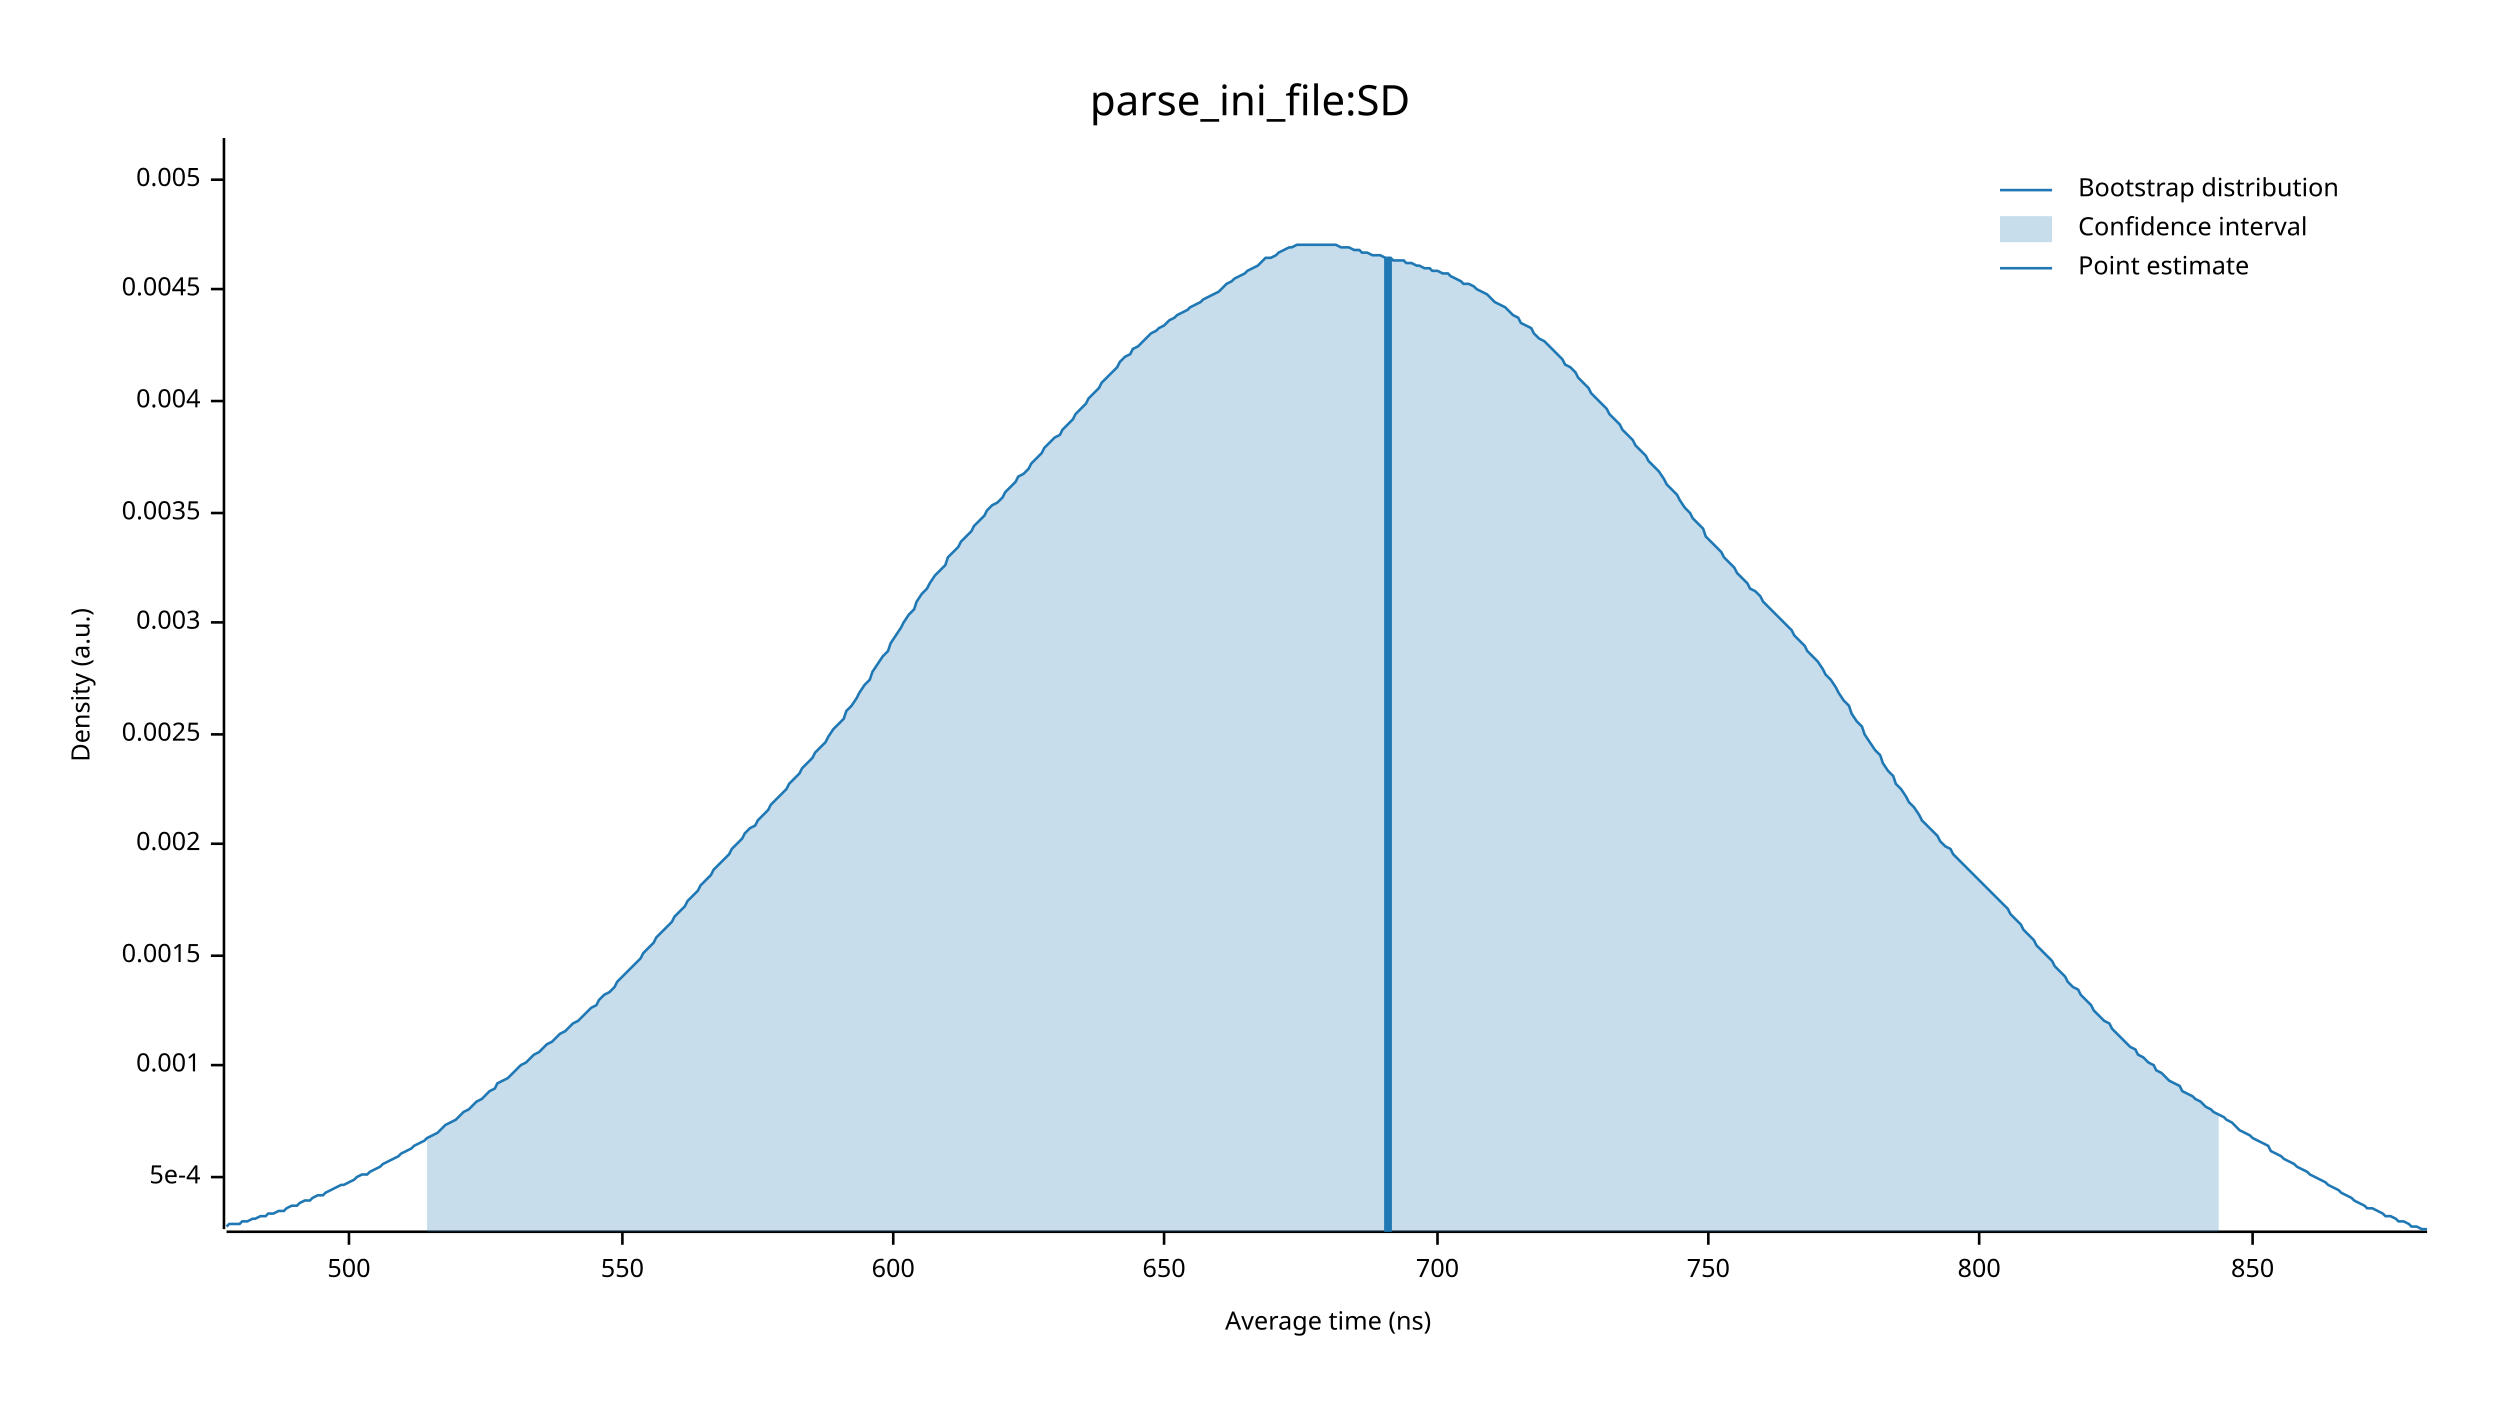
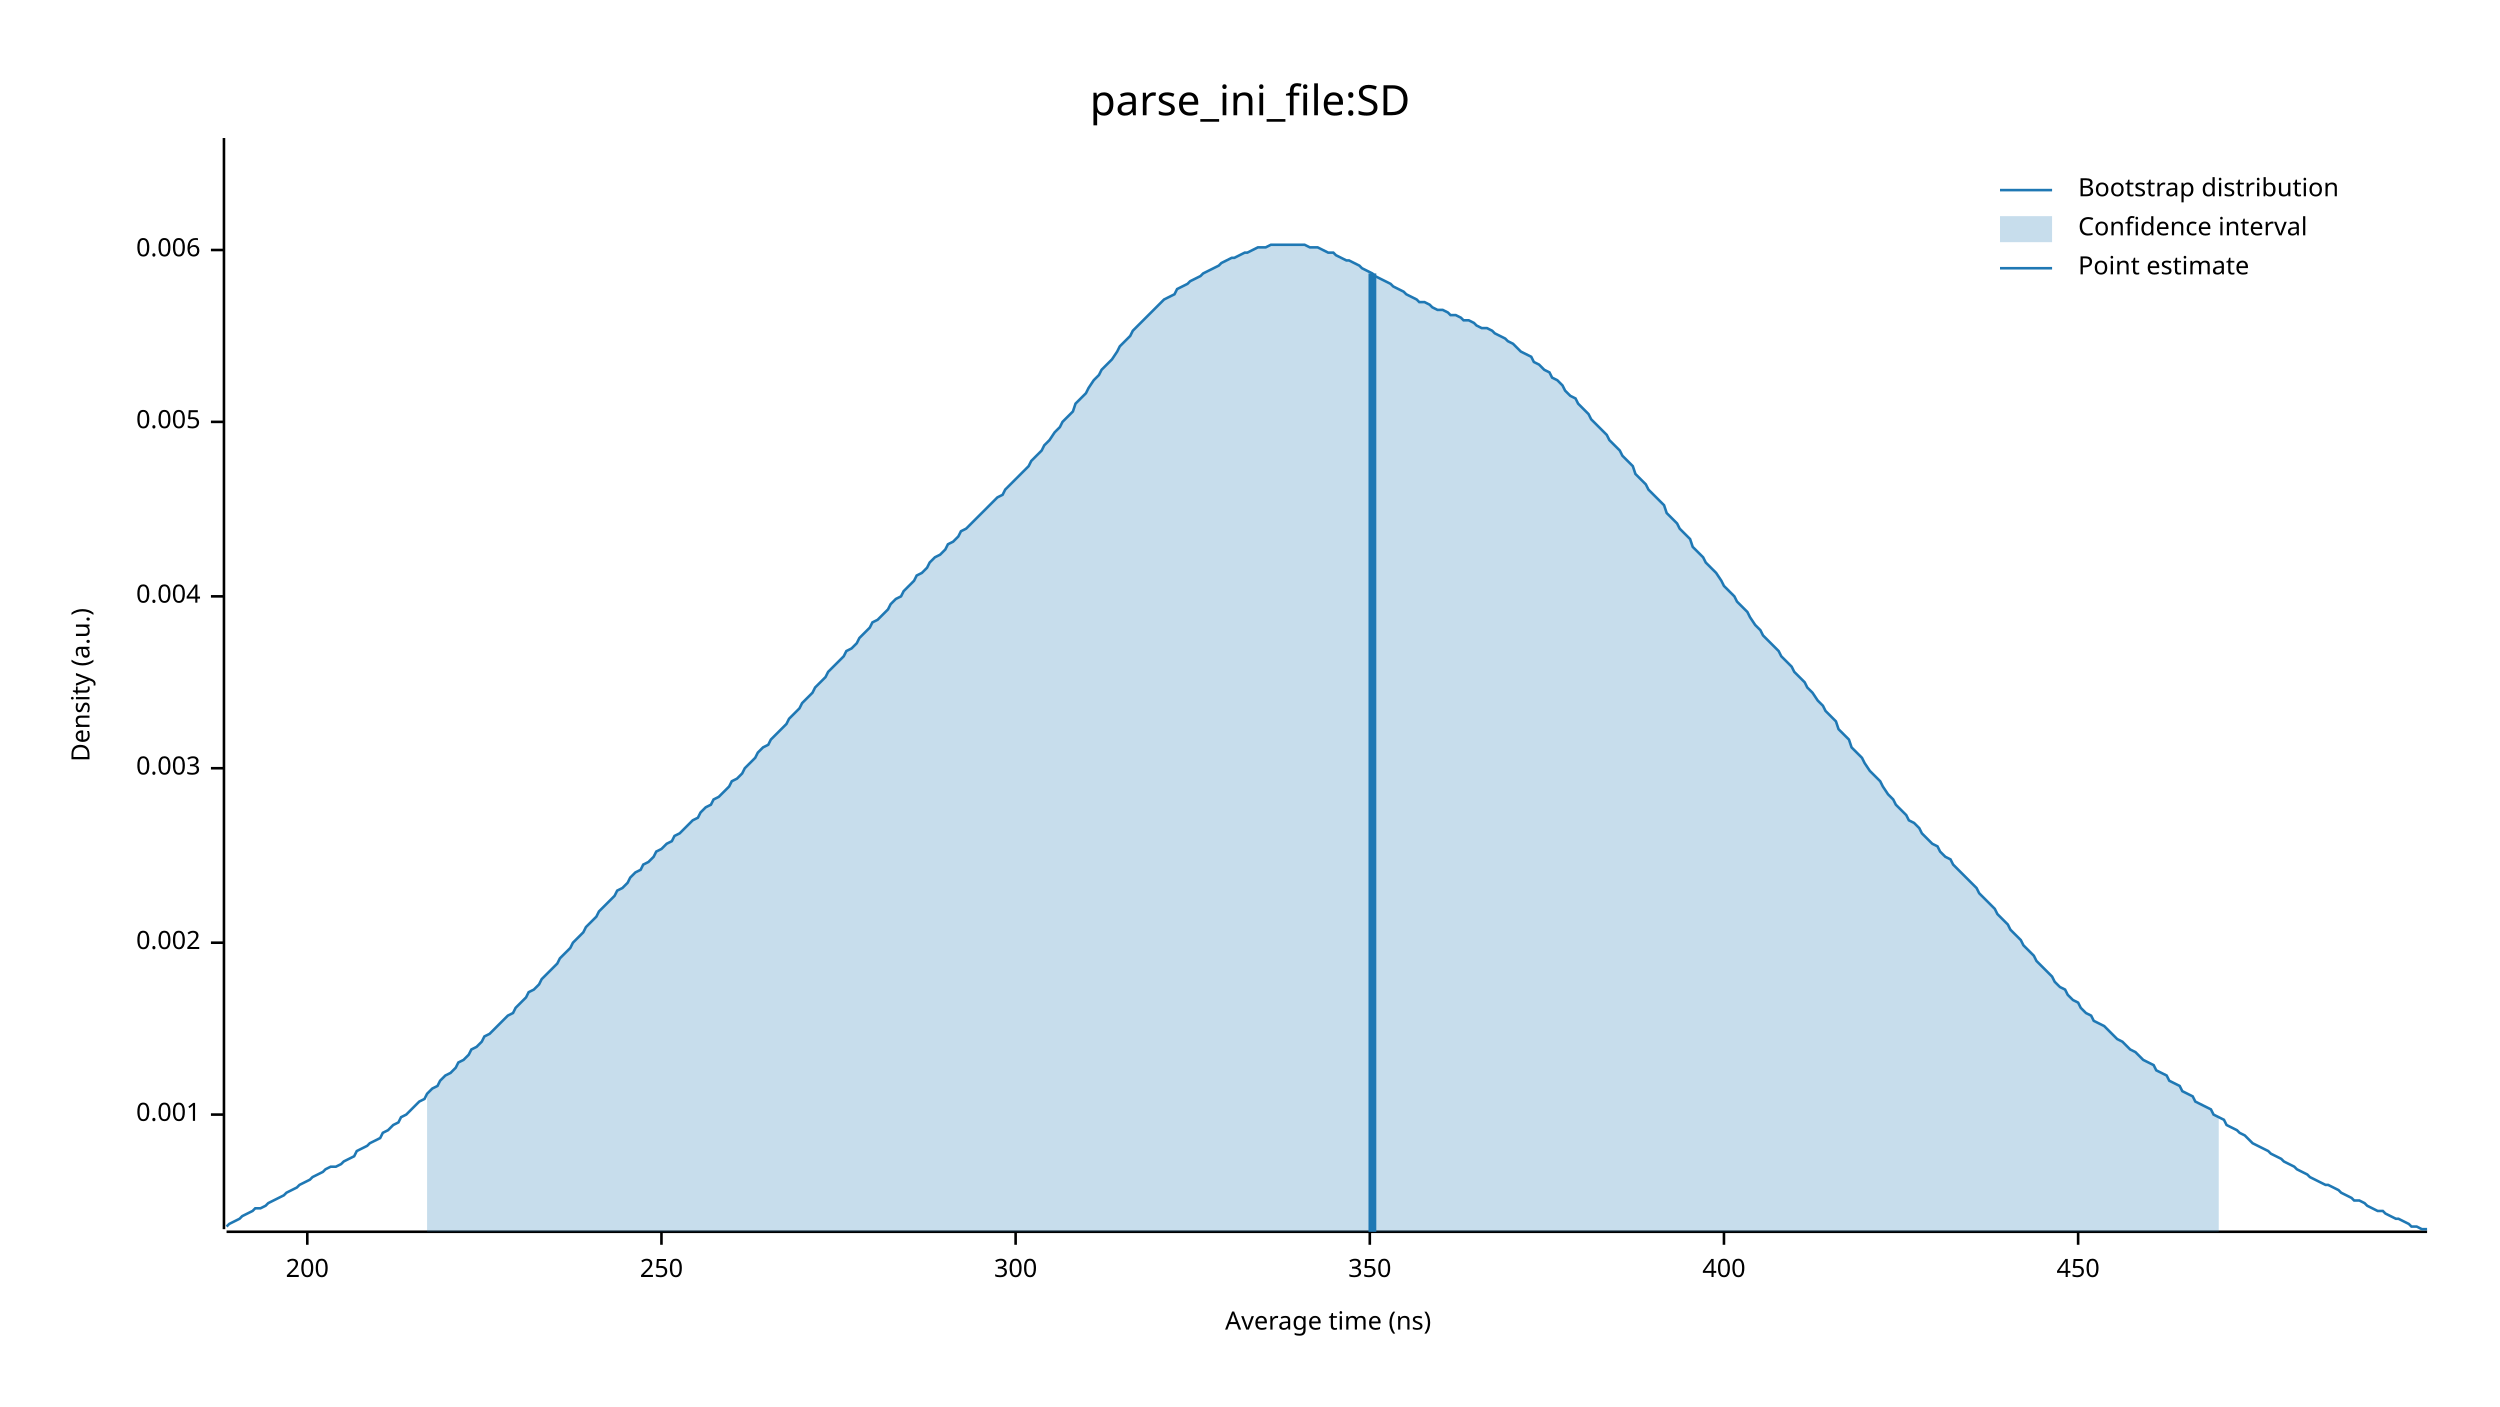
<svg xmlns="http://www.w3.org/2000/svg" width="960" height="540" viewBox="0 0 960 540">
  <text x="480" y="32" dy="0.76em" text-anchor="middle" font-family="sans-serif" font-size="16.129" opacity="1" fill="#000000">
parse_ini_file:SD
</text>
  <text x="27" y="263" dy="0.76em" text-anchor="middle" font-family="sans-serif" font-size="9.677" opacity="1" fill="#000000" transform="rotate(270, 27, 263)">
Density (a.u.)
</text>
  <text x="510" y="513" dy="-0.5ex" text-anchor="middle" font-family="sans-serif" font-size="9.677" opacity="1" fill="#000000">
Average time (ns)
</text>
  <polyline fill="none" opacity="1" stroke="#000000" stroke-width="1" points="86,53 86,472 " />
-   <text x="77" y="452" dy="0.5ex" text-anchor="end" font-family="sans-serif" font-size="9.677" opacity="1" fill="#000000">
- 5e-4
- </text>
-   <polyline fill="none" opacity="1" stroke="#000000" stroke-width="1" points="81,452 86,452 " />
-   <text x="77" y="409" dy="0.5ex" text-anchor="end" font-family="sans-serif" font-size="9.677" opacity="1" fill="#000000">
+   <text x="77" y="428" dy="0.5ex" text-anchor="end" font-family="sans-serif" font-size="9.677" opacity="1" fill="#000000">
0.001
</text>
-   <polyline fill="none" opacity="1" stroke="#000000" stroke-width="1" points="81,409 86,409 " />
-   <text x="77" y="367" dy="0.5ex" text-anchor="end" font-family="sans-serif" font-size="9.677" opacity="1" fill="#000000">
- 0.0015
- </text>
-   <polyline fill="none" opacity="1" stroke="#000000" stroke-width="1" points="81,367 86,367 " />
-   <text x="77" y="324" dy="0.5ex" text-anchor="end" font-family="sans-serif" font-size="9.677" opacity="1" fill="#000000">
+   <polyline fill="none" opacity="1" stroke="#000000" stroke-width="1" points="81,428 86,428 " />
+   <text x="77" y="362" dy="0.5ex" text-anchor="end" font-family="sans-serif" font-size="9.677" opacity="1" fill="#000000">
0.002
</text>
-   <polyline fill="none" opacity="1" stroke="#000000" stroke-width="1" points="81,324 86,324 " />
-   <text x="77" y="282" dy="0.5ex" text-anchor="end" font-family="sans-serif" font-size="9.677" opacity="1" fill="#000000">
- 0.0025
- </text>
-   <polyline fill="none" opacity="1" stroke="#000000" stroke-width="1" points="81,282 86,282 " />
-   <text x="77" y="239" dy="0.5ex" text-anchor="end" font-family="sans-serif" font-size="9.677" opacity="1" fill="#000000">
+   <polyline fill="none" opacity="1" stroke="#000000" stroke-width="1" points="81,362 86,362 " />
+   <text x="77" y="295" dy="0.5ex" text-anchor="end" font-family="sans-serif" font-size="9.677" opacity="1" fill="#000000">
0.003
</text>
-   <polyline fill="none" opacity="1" stroke="#000000" stroke-width="1" points="81,239 86,239 " />
-   <text x="77" y="197" dy="0.5ex" text-anchor="end" font-family="sans-serif" font-size="9.677" opacity="1" fill="#000000">
- 0.0035
- </text>
-   <polyline fill="none" opacity="1" stroke="#000000" stroke-width="1" points="81,197 86,197 " />
-   <text x="77" y="154" dy="0.5ex" text-anchor="end" font-family="sans-serif" font-size="9.677" opacity="1" fill="#000000">
+   <polyline fill="none" opacity="1" stroke="#000000" stroke-width="1" points="81,295 86,295 " />
+   <text x="77" y="229" dy="0.5ex" text-anchor="end" font-family="sans-serif" font-size="9.677" opacity="1" fill="#000000">
0.004
</text>
-   <polyline fill="none" opacity="1" stroke="#000000" stroke-width="1" points="81,154 86,154 " />
-   <text x="77" y="111" dy="0.5ex" text-anchor="end" font-family="sans-serif" font-size="9.677" opacity="1" fill="#000000">
- 0.0045
- </text>
-   <polyline fill="none" opacity="1" stroke="#000000" stroke-width="1" points="81,111 86,111 " />
-   <text x="77" y="69" dy="0.5ex" text-anchor="end" font-family="sans-serif" font-size="9.677" opacity="1" fill="#000000">
+   <polyline fill="none" opacity="1" stroke="#000000" stroke-width="1" points="81,229 86,229 " />
+   <text x="77" y="162" dy="0.5ex" text-anchor="end" font-family="sans-serif" font-size="9.677" opacity="1" fill="#000000">
0.005
</text>
-   <polyline fill="none" opacity="1" stroke="#000000" stroke-width="1" points="81,69 86,69 " />
+   <polyline fill="none" opacity="1" stroke="#000000" stroke-width="1" points="81,162 86,162 " />
+   <text x="77" y="96" dy="0.5ex" text-anchor="end" font-family="sans-serif" font-size="9.677" opacity="1" fill="#000000">
+ 0.006
+ </text>
+   <polyline fill="none" opacity="1" stroke="#000000" stroke-width="1" points="81,96 86,96 " />
  <polyline fill="none" opacity="1" stroke="#000000" stroke-width="1" points="87,473 932,473 " />
-   <text x="134" y="483" dy="0.76em" text-anchor="middle" font-family="sans-serif" font-size="9.677" opacity="1" fill="#000000">
- 500
+   <text x="118" y="483" dy="0.76em" text-anchor="middle" font-family="sans-serif" font-size="9.677" opacity="1" fill="#000000">
+ 200
</text>
-   <polyline fill="none" opacity="1" stroke="#000000" stroke-width="1" points="134,473 134,478 " />
-   <text x="239" y="483" dy="0.76em" text-anchor="middle" font-family="sans-serif" font-size="9.677" opacity="1" fill="#000000">
- 550
+   <polyline fill="none" opacity="1" stroke="#000000" stroke-width="1" points="118,473 118,478 " />
+   <text x="254" y="483" dy="0.76em" text-anchor="middle" font-family="sans-serif" font-size="9.677" opacity="1" fill="#000000">
+ 250
</text>
-   <polyline fill="none" opacity="1" stroke="#000000" stroke-width="1" points="239,473 239,478 " />
-   <text x="343" y="483" dy="0.76em" text-anchor="middle" font-family="sans-serif" font-size="9.677" opacity="1" fill="#000000">
- 600
+   <polyline fill="none" opacity="1" stroke="#000000" stroke-width="1" points="254,473 254,478 " />
+   <text x="390" y="483" dy="0.76em" text-anchor="middle" font-family="sans-serif" font-size="9.677" opacity="1" fill="#000000">
+ 300
</text>
-   <polyline fill="none" opacity="1" stroke="#000000" stroke-width="1" points="343,473 343,478 " />
-   <text x="447" y="483" dy="0.76em" text-anchor="middle" font-family="sans-serif" font-size="9.677" opacity="1" fill="#000000">
- 650
+   <polyline fill="none" opacity="1" stroke="#000000" stroke-width="1" points="390,473 390,478 " />
+   <text x="526" y="483" dy="0.76em" text-anchor="middle" font-family="sans-serif" font-size="9.677" opacity="1" fill="#000000">
+ 350
</text>
-   <polyline fill="none" opacity="1" stroke="#000000" stroke-width="1" points="447,473 447,478 " />
-   <text x="552" y="483" dy="0.76em" text-anchor="middle" font-family="sans-serif" font-size="9.677" opacity="1" fill="#000000">
- 700
+   <polyline fill="none" opacity="1" stroke="#000000" stroke-width="1" points="526,473 526,478 " />
+   <text x="662" y="483" dy="0.76em" text-anchor="middle" font-family="sans-serif" font-size="9.677" opacity="1" fill="#000000">
+ 400
</text>
-   <polyline fill="none" opacity="1" stroke="#000000" stroke-width="1" points="552,473 552,478 " />
-   <text x="656" y="483" dy="0.76em" text-anchor="middle" font-family="sans-serif" font-size="9.677" opacity="1" fill="#000000">
- 750
+   <polyline fill="none" opacity="1" stroke="#000000" stroke-width="1" points="662,473 662,478 " />
+   <text x="798" y="483" dy="0.76em" text-anchor="middle" font-family="sans-serif" font-size="9.677" opacity="1" fill="#000000">
+ 450
</text>
-   <polyline fill="none" opacity="1" stroke="#000000" stroke-width="1" points="656,473 656,478 " />
-   <text x="760" y="483" dy="0.76em" text-anchor="middle" font-family="sans-serif" font-size="9.677" opacity="1" fill="#000000">
- 800
- </text>
-   <polyline fill="none" opacity="1" stroke="#000000" stroke-width="1" points="760,473 760,478 " />
-   <text x="865" y="483" dy="0.76em" text-anchor="middle" font-family="sans-serif" font-size="9.677" opacity="1" fill="#000000">
- 850
- </text>
-   <polyline fill="none" opacity="1" stroke="#000000" stroke-width="1" points="865,473 865,478 " />
-   <polyline fill="none" opacity="1" stroke="#1F78B4" stroke-width="1" points="87,471 88,470 90,470 92,470 93,469 95,469 97,468 98,468 100,467 102,467 103,466 105,466 107,465 109,465 110,464 112,463 114,463 115,462 117,461 119,461 120,460 122,459 124,459 125,458 127,457 129,456 131,455 132,455 134,454 136,453 137,452 139,451 141,451 142,450 144,449 146,448 147,447 149,446 151,445 153,444 154,443 156,442 158,441 159,440 161,439 163,438 164,437 166,436 168,435 169,434 171,432 173,431 175,430 176,429 178,427 180,426 181,425 183,423 185,422 186,421 188,419 190,418 191,416 193,415 195,414 197,412 198,411 200,409 202,408 203,407 205,405 207,404 208,403 210,401 212,400 214,398 215,397 217,396 219,394 220,393 222,392 224,390 225,389 227,387 229,386 230,384 232,382 234,381 236,379 237,377 239,375 241,373 242,372 244,370 246,368 247,366 249,364 251,362 252,360 254,358 256,356 258,354 259,352 261,350 263,348 264,346 266,344 268,342 269,340 271,338 273,336 274,334 276,332 278,330 280,328 281,326 283,324 285,322 286,320 288,318 290,317 291,315 293,313 295,311 296,309 298,307 300,305 302,303 303,301 305,299 307,297 308,295 310,293 312,291 313,289 315,287 317,285 318,283 320,280 322,278 324,276 325,273 327,271 329,268 330,266 332,263 334,261 335,258 337,255 339,252 341,250 342,247 344,244 346,241 347,239 349,236 351,234 352,231 354,228 356,226 357,224 359,221 361,219 363,217 364,214 366,212 368,210 369,208 371,206 373,204 374,202 376,200 378,198 379,196 381,194 383,193 385,191 386,189 388,187 390,185 391,183 393,182 395,180 396,178 398,176 400,174 401,172 403,170 405,168 407,167 408,165 410,163 412,161 413,159 415,157 417,155 418,153 420,151 422,149 423,147 425,145 427,143 429,141 430,139 432,137 434,136 435,134 437,133 439,131 440,130 442,128 444,127 445,126 447,125 449,123 451,122 452,121 454,120 456,119 457,118 459,117 461,116 462,115 464,114 466,113 468,112 469,111 471,109 473,108 474,107 476,106 478,105 479,104 481,103 483,102 484,101 486,99 488,99 490,98 491,97 493,96 495,95 496,95 498,94 500,94 501,94 503,94 505,94 506,94 508,94 510,94 512,94 513,94 515,95 517,95 518,95 520,96 522,96 523,97 525,97 527,98 528,98 530,98 532,99 534,99 535,100 537,100 539,100 540,101 542,101 544,102 545,102 547,103 549,103 550,104 552,104 554,105 556,105 557,106 559,107 561,108 562,109 564,109 566,110 567,111 569,112 571,113 573,115 574,116 576,117 578,118 579,119 581,121 583,122 584,124 586,125 588,126 589,128 591,130 593,131 595,133 596,134 598,136 600,138 601,140 603,141 605,143 606,145 608,147 610,149 611,151 613,153 615,155 617,157 618,159 620,161 622,163 623,165 625,167 627,169 628,171 630,173 632,175 633,177 635,179 637,181 639,184 640,186 642,188 644,190 645,192 647,195 649,197 650,199 652,201 654,203 655,206 657,208 659,210 661,212 662,214 664,216 666,218 667,220 669,222 671,224 672,226 674,227 676,229 677,231 679,233 681,235 683,237 684,238 686,240 688,242 689,244 691,246 693,248 694,250 696,252 698,254 700,257 701,259 703,261 705,264 706,266 708,269 710,271 711,274 713,277 715,279 716,282 718,285 720,288 722,290 723,293 725,296 727,298 728,301 730,303 732,306 733,308 735,310 737,313 738,315 740,317 742,319 744,321 745,323 747,325 749,326 750,328 752,330 754,332 755,333 757,335 759,337 760,338 762,340 764,342 766,344 767,345 769,347 771,349 772,351 774,353 776,355 777,357 779,359 781,361 782,363 784,365 786,367 788,369 789,371 791,373 793,375 794,377 796,379 798,380 799,382 801,384 803,386 804,388 806,390 808,392 810,393 811,395 813,397 815,399 816,400 818,402 820,403 821,405 823,406 825,408 827,409 828,411 830,412 832,414 833,415 835,416 837,417 838,419 840,420 842,421 843,422 845,423 847,425 849,426 850,427 852,428 854,429 855,430 857,431 859,433 860,434 862,435 864,436 865,437 867,438 869,439 871,440 872,442 874,443 876,444 877,445 879,446 881,447 882,448 884,449 886,450 887,451 889,452 891,453 893,454 894,455 896,456 898,457 899,458 901,459 903,460 904,461 906,462 908,463 909,464 911,464 913,465 915,466 916,467 918,467 920,468 921,469 923,469 925,470 926,471 928,471 930,472 932,472 " />
-   <polygon opacity="0.25" fill="#1F78B4" points="164,437 166,436 168,435 169,434 171,432 173,431 175,430 176,429 178,427 180,426 181,425 183,423 185,422 186,421 188,419 190,418 191,416 193,415 195,414 197,412 198,411 200,409 202,408 203,407 205,405 207,404 208,403 210,401 212,400 214,398 215,397 217,396 219,394 220,393 222,392 224,390 225,389 227,387 229,386 230,384 232,382 234,381 236,379 237,377 239,375 241,373 242,372 244,370 246,368 247,366 249,364 251,362 252,360 254,358 256,356 258,354 259,352 261,350 263,348 264,346 266,344 268,342 269,340 271,338 273,336 274,334 276,332 278,330 280,328 281,326 283,324 285,322 286,320 288,318 290,317 291,315 293,313 295,311 296,309 298,307 300,305 302,303 303,301 305,299 307,297 308,295 310,293 312,291 313,289 315,287 317,285 318,283 320,280 322,278 324,276 325,273 327,271 329,268 330,266 332,263 334,261 335,258 337,255 339,252 341,250 342,247 344,244 346,241 347,239 349,236 351,234 352,231 354,228 356,226 357,224 359,221 361,219 363,217 364,214 366,212 368,210 369,208 371,206 373,204 374,202 376,200 378,198 379,196 381,194 383,193 385,191 386,189 388,187 390,185 391,183 393,182 395,180 396,178 398,176 400,174 401,172 403,170 405,168 407,167 408,165 410,163 412,161 413,159 415,157 417,155 418,153 420,151 422,149 423,147 425,145 427,143 429,141 430,139 432,137 434,136 435,134 437,133 439,131 440,130 442,128 444,127 445,126 447,125 449,123 451,122 452,121 454,120 456,119 457,118 459,117 461,116 462,115 464,114 466,113 468,112 469,111 471,109 473,108 474,107 476,106 478,105 479,104 481,103 483,102 484,101 486,99 488,99 490,98 491,97 493,96 495,95 496,95 498,94 500,94 501,94 503,94 505,94 506,94 508,94 510,94 512,94 513,94 515,95 517,95 518,95 520,96 522,96 523,97 525,97 527,98 528,98 530,98 532,99 534,99 535,100 537,100 539,100 540,101 542,101 544,102 545,102 547,103 549,103 550,104 552,104 554,105 556,105 557,106 559,107 561,108 562,109 564,109 566,110 567,111 569,112 571,113 573,115 574,116 576,117 578,118 579,119 581,121 583,122 584,124 586,125 588,126 589,128 591,130 593,131 595,133 596,134 598,136 600,138 601,140 603,141 605,143 606,145 608,147 610,149 611,151 613,153 615,155 617,157 618,159 620,161 622,163 623,165 625,167 627,169 628,171 630,173 632,175 633,177 635,179 637,181 639,184 640,186 642,188 644,190 645,192 647,195 649,197 650,199 652,201 654,203 655,206 657,208 659,210 661,212 662,214 664,216 666,218 667,220 669,222 671,224 672,226 674,227 676,229 677,231 679,233 681,235 683,237 684,238 686,240 688,242 689,244 691,246 693,248 694,250 696,252 698,254 700,257 701,259 703,261 705,264 706,266 708,269 710,271 711,274 713,277 715,279 716,282 718,285 720,288 722,290 723,293 725,296 727,298 728,301 730,303 732,306 733,308 735,310 737,313 738,315 740,317 742,319 744,321 745,323 747,325 749,326 750,328 752,330 754,332 755,333 757,335 759,337 760,338 762,340 764,342 766,344 767,345 769,347 771,349 772,351 774,353 776,355 777,357 779,359 781,361 782,363 784,365 786,367 788,369 789,371 791,373 793,375 794,377 796,379 798,380 799,382 801,384 803,386 804,388 806,390 808,392 810,393 811,395 813,397 815,399 816,400 818,402 820,403 821,405 823,406 825,408 827,409 828,411 830,412 832,414 833,415 835,416 837,417 838,419 840,420 842,421 843,422 845,423 847,425 849,426 850,427 852,428 852,473 164,473 " />
-   <polyline fill="none" opacity="1" stroke="#1F78B4" stroke-width="3" points="533,473 533,99 " />
+   <polyline fill="none" opacity="1" stroke="#000000" stroke-width="1" points="798,473 798,478 " />
+   <polyline fill="none" opacity="1" stroke="#1F78B4" stroke-width="1" points="87,471 88,470 90,469 92,468 93,467 95,466 97,465 98,464 100,464 102,463 103,462 105,461 107,460 109,459 110,458 112,457 114,456 115,455 117,454 119,453 120,452 122,451 124,450 125,449 127,448 129,448 131,447 132,446 134,445 136,444 137,442 139,441 141,440 142,439 144,438 146,437 147,435 149,434 151,432 153,431 154,429 156,428 158,426 159,425 161,423 163,422 164,420 166,418 168,417 169,415 171,413 173,412 175,410 176,408 178,407 180,405 181,403 183,402 185,400 186,398 188,397 190,395 191,394 193,392 195,390 197,389 198,387 200,385 202,383 203,381 205,380 207,378 208,376 210,374 212,372 214,370 215,368 217,366 219,364 220,362 222,360 224,358 225,356 227,354 229,352 230,350 232,348 234,346 236,344 237,342 239,341 241,339 242,337 244,335 246,334 247,332 249,331 251,329 252,327 254,326 256,324 258,323 259,321 261,320 263,318 264,317 266,315 268,314 269,312 271,310 273,309 274,307 276,306 278,304 280,302 281,300 283,299 285,297 286,295 288,293 290,291 291,289 293,287 295,286 296,284 298,282 300,280 302,278 303,276 305,274 307,272 308,270 310,268 312,266 313,264 315,262 317,260 318,258 320,256 322,254 324,252 325,250 327,249 329,247 330,245 332,243 334,241 335,239 337,238 339,236 341,234 342,232 344,230 346,229 347,227 349,225 351,223 352,221 354,220 356,218 357,216 359,214 361,213 363,211 364,209 366,208 368,206 369,204 371,203 373,201 374,200 376,198 378,196 379,195 381,193 383,191 385,190 386,188 388,186 390,184 391,183 393,181 395,179 396,177 398,175 400,173 401,171 403,169 405,166 407,164 408,162 410,160 412,158 413,155 415,153 417,151 418,149 420,146 422,144 423,142 425,140 427,138 429,135 430,133 432,131 434,129 435,127 437,125 439,123 440,122 442,120 444,118 445,117 447,115 449,114 451,113 452,111 454,110 456,109 457,108 459,107 461,106 462,105 464,104 466,103 468,102 469,101 471,100 473,99 474,99 476,98 478,97 479,97 481,96 483,95 484,95 486,95 488,94 490,94 491,94 493,94 495,94 496,94 498,94 500,94 501,94 503,95 505,95 506,95 508,96 510,97 512,97 513,98 515,99 517,100 518,100 520,101 522,102 523,103 525,104 527,105 528,106 530,107 532,108 534,109 535,110 537,111 539,112 540,113 542,114 544,115 545,116 547,116 549,117 550,118 552,119 554,119 556,120 557,121 559,121 561,122 562,123 564,123 566,124 567,125 569,126 571,126 573,127 574,128 576,129 578,130 579,131 581,132 583,134 584,135 586,136 588,137 589,139 591,140 593,142 595,143 596,145 598,146 600,148 601,150 603,152 605,153 606,155 608,157 610,159 611,161 613,163 615,165 617,167 618,169 620,171 622,173 623,175 625,177 627,179 628,182 630,184 632,186 633,188 635,190 637,192 639,194 640,197 642,199 644,201 645,203 647,205 649,207 650,210 652,212 654,214 655,216 657,218 659,220 661,223 662,225 664,227 666,229 667,231 669,233 671,235 672,237 674,240 676,242 677,244 679,246 681,248 683,250 684,252 686,254 688,256 689,258 691,260 693,262 694,264 696,266 698,269 700,271 701,273 703,275 705,277 706,280 708,282 710,284 711,287 713,289 715,291 716,293 718,296 720,298 722,300 723,302 725,305 727,307 728,309 730,311 732,313 733,315 735,316 737,318 738,320 740,322 742,324 744,325 745,327 747,329 749,330 750,332 752,334 754,336 755,337 757,339 759,341 760,343 762,345 764,347 766,349 767,351 769,353 771,355 772,357 774,359 776,361 777,363 779,365 781,367 782,369 784,371 786,373 788,375 789,377 791,379 793,380 794,382 796,384 798,385 799,387 801,389 803,390 804,392 806,393 808,394 810,396 811,397 813,399 815,400 816,401 818,403 820,404 821,405 823,407 825,408 827,409 828,411 830,412 832,413 833,415 835,416 837,417 838,419 840,420 842,421 843,423 845,424 847,425 849,426 850,428 852,429 854,430 855,432 857,433 859,434 860,435 862,436 864,438 865,439 867,440 869,441 871,442 872,443 874,444 876,445 877,446 879,447 881,448 882,449 884,450 886,451 887,452 889,453 891,454 893,455 894,455 896,456 898,457 899,458 901,459 903,460 904,461 906,461 908,462 909,463 911,464 913,465 915,465 916,466 918,467 920,468 921,468 923,469 925,470 926,471 928,471 930,472 932,472 " />
+   <polygon opacity="0.25" fill="#1F78B4" points="164,420 166,418 168,417 169,415 171,413 173,412 175,410 176,408 178,407 180,405 181,403 183,402 185,400 186,398 188,397 190,395 191,394 193,392 195,390 197,389 198,387 200,385 202,383 203,381 205,380 207,378 208,376 210,374 212,372 214,370 215,368 217,366 219,364 220,362 222,360 224,358 225,356 227,354 229,352 230,350 232,348 234,346 236,344 237,342 239,341 241,339 242,337 244,335 246,334 247,332 249,331 251,329 252,327 254,326 256,324 258,323 259,321 261,320 263,318 264,317 266,315 268,314 269,312 271,310 273,309 274,307 276,306 278,304 280,302 281,300 283,299 285,297 286,295 288,293 290,291 291,289 293,287 295,286 296,284 298,282 300,280 302,278 303,276 305,274 307,272 308,270 310,268 312,266 313,264 315,262 317,260 318,258 320,256 322,254 324,252 325,250 327,249 329,247 330,245 332,243 334,241 335,239 337,238 339,236 341,234 342,232 344,230 346,229 347,227 349,225 351,223 352,221 354,220 356,218 357,216 359,214 361,213 363,211 364,209 366,208 368,206 369,204 371,203 373,201 374,200 376,198 378,196 379,195 381,193 383,191 385,190 386,188 388,186 390,184 391,183 393,181 395,179 396,177 398,175 400,173 401,171 403,169 405,166 407,164 408,162 410,160 412,158 413,155 415,153 417,151 418,149 420,146 422,144 423,142 425,140 427,138 429,135 430,133 432,131 434,129 435,127 437,125 439,123 440,122 442,120 444,118 445,117 447,115 449,114 451,113 452,111 454,110 456,109 457,108 459,107 461,106 462,105 464,104 466,103 468,102 469,101 471,100 473,99 474,99 476,98 478,97 479,97 481,96 483,95 484,95 486,95 488,94 490,94 491,94 493,94 495,94 496,94 498,94 500,94 501,94 503,95 505,95 506,95 508,96 510,97 512,97 513,98 515,99 517,100 518,100 520,101 522,102 523,103 525,104 527,105 528,106 530,107 532,108 534,109 535,110 537,111 539,112 540,113 542,114 544,115 545,116 547,116 549,117 550,118 552,119 554,119 556,120 557,121 559,121 561,122 562,123 564,123 566,124 567,125 569,126 571,126 573,127 574,128 576,129 578,130 579,131 581,132 583,134 584,135 586,136 588,137 589,139 591,140 593,142 595,143 596,145 598,146 600,148 601,150 603,152 605,153 606,155 608,157 610,159 611,161 613,163 615,165 617,167 618,169 620,171 622,173 623,175 625,177 627,179 628,182 630,184 632,186 633,188 635,190 637,192 639,194 640,197 642,199 644,201 645,203 647,205 649,207 650,210 652,212 654,214 655,216 657,218 659,220 661,223 662,225 664,227 666,229 667,231 669,233 671,235 672,237 674,240 676,242 677,244 679,246 681,248 683,250 684,252 686,254 688,256 689,258 691,260 693,262 694,264 696,266 698,269 700,271 701,273 703,275 705,277 706,280 708,282 710,284 711,287 713,289 715,291 716,293 718,296 720,298 722,300 723,302 725,305 727,307 728,309 730,311 732,313 733,315 735,316 737,318 738,320 740,322 742,324 744,325 745,327 747,329 749,330 750,332 752,334 754,336 755,337 757,339 759,341 760,343 762,345 764,347 766,349 767,351 769,353 771,355 772,357 774,359 776,361 777,363 779,365 781,367 782,369 784,371 786,373 788,375 789,377 791,379 793,380 794,382 796,384 798,385 799,387 801,389 803,390 804,392 806,393 808,394 810,396 811,397 813,399 815,400 816,401 818,403 820,404 821,405 823,407 825,408 827,409 828,411 830,412 832,413 833,415 835,416 837,417 838,419 840,420 842,421 843,423 845,424 847,425 849,426 850,428 852,429 852,473 164,473 " />
+   <polyline fill="none" opacity="1" stroke="#1F78B4" stroke-width="3" points="527,473 527,105 " />
  <text x="798" y="68" dy="0.76em" text-anchor="start" font-family="sans-serif" font-size="9.677" opacity="1" fill="#000000">
Bootstrap distribution
</text>
  <text x="798" y="83" dy="0.76em" text-anchor="start" font-family="sans-serif" font-size="9.677" opacity="1" fill="#000000">
Confidence interval
</text>
  <text x="798" y="98" dy="0.76em" text-anchor="start" font-family="sans-serif" font-size="9.677" opacity="1" fill="#000000">
Point estimate
</text>
  <polyline fill="none" opacity="1" stroke="#1F78B4" stroke-width="1" points="768,73 788,73 " />
  <rect x="768" y="83" width="20" height="10" opacity="0.25" fill="#1F78B4" stroke="none" />
  <polyline fill="none" opacity="1" stroke="#1F78B4" stroke-width="1" points="768,103 788,103 " />
</svg>
